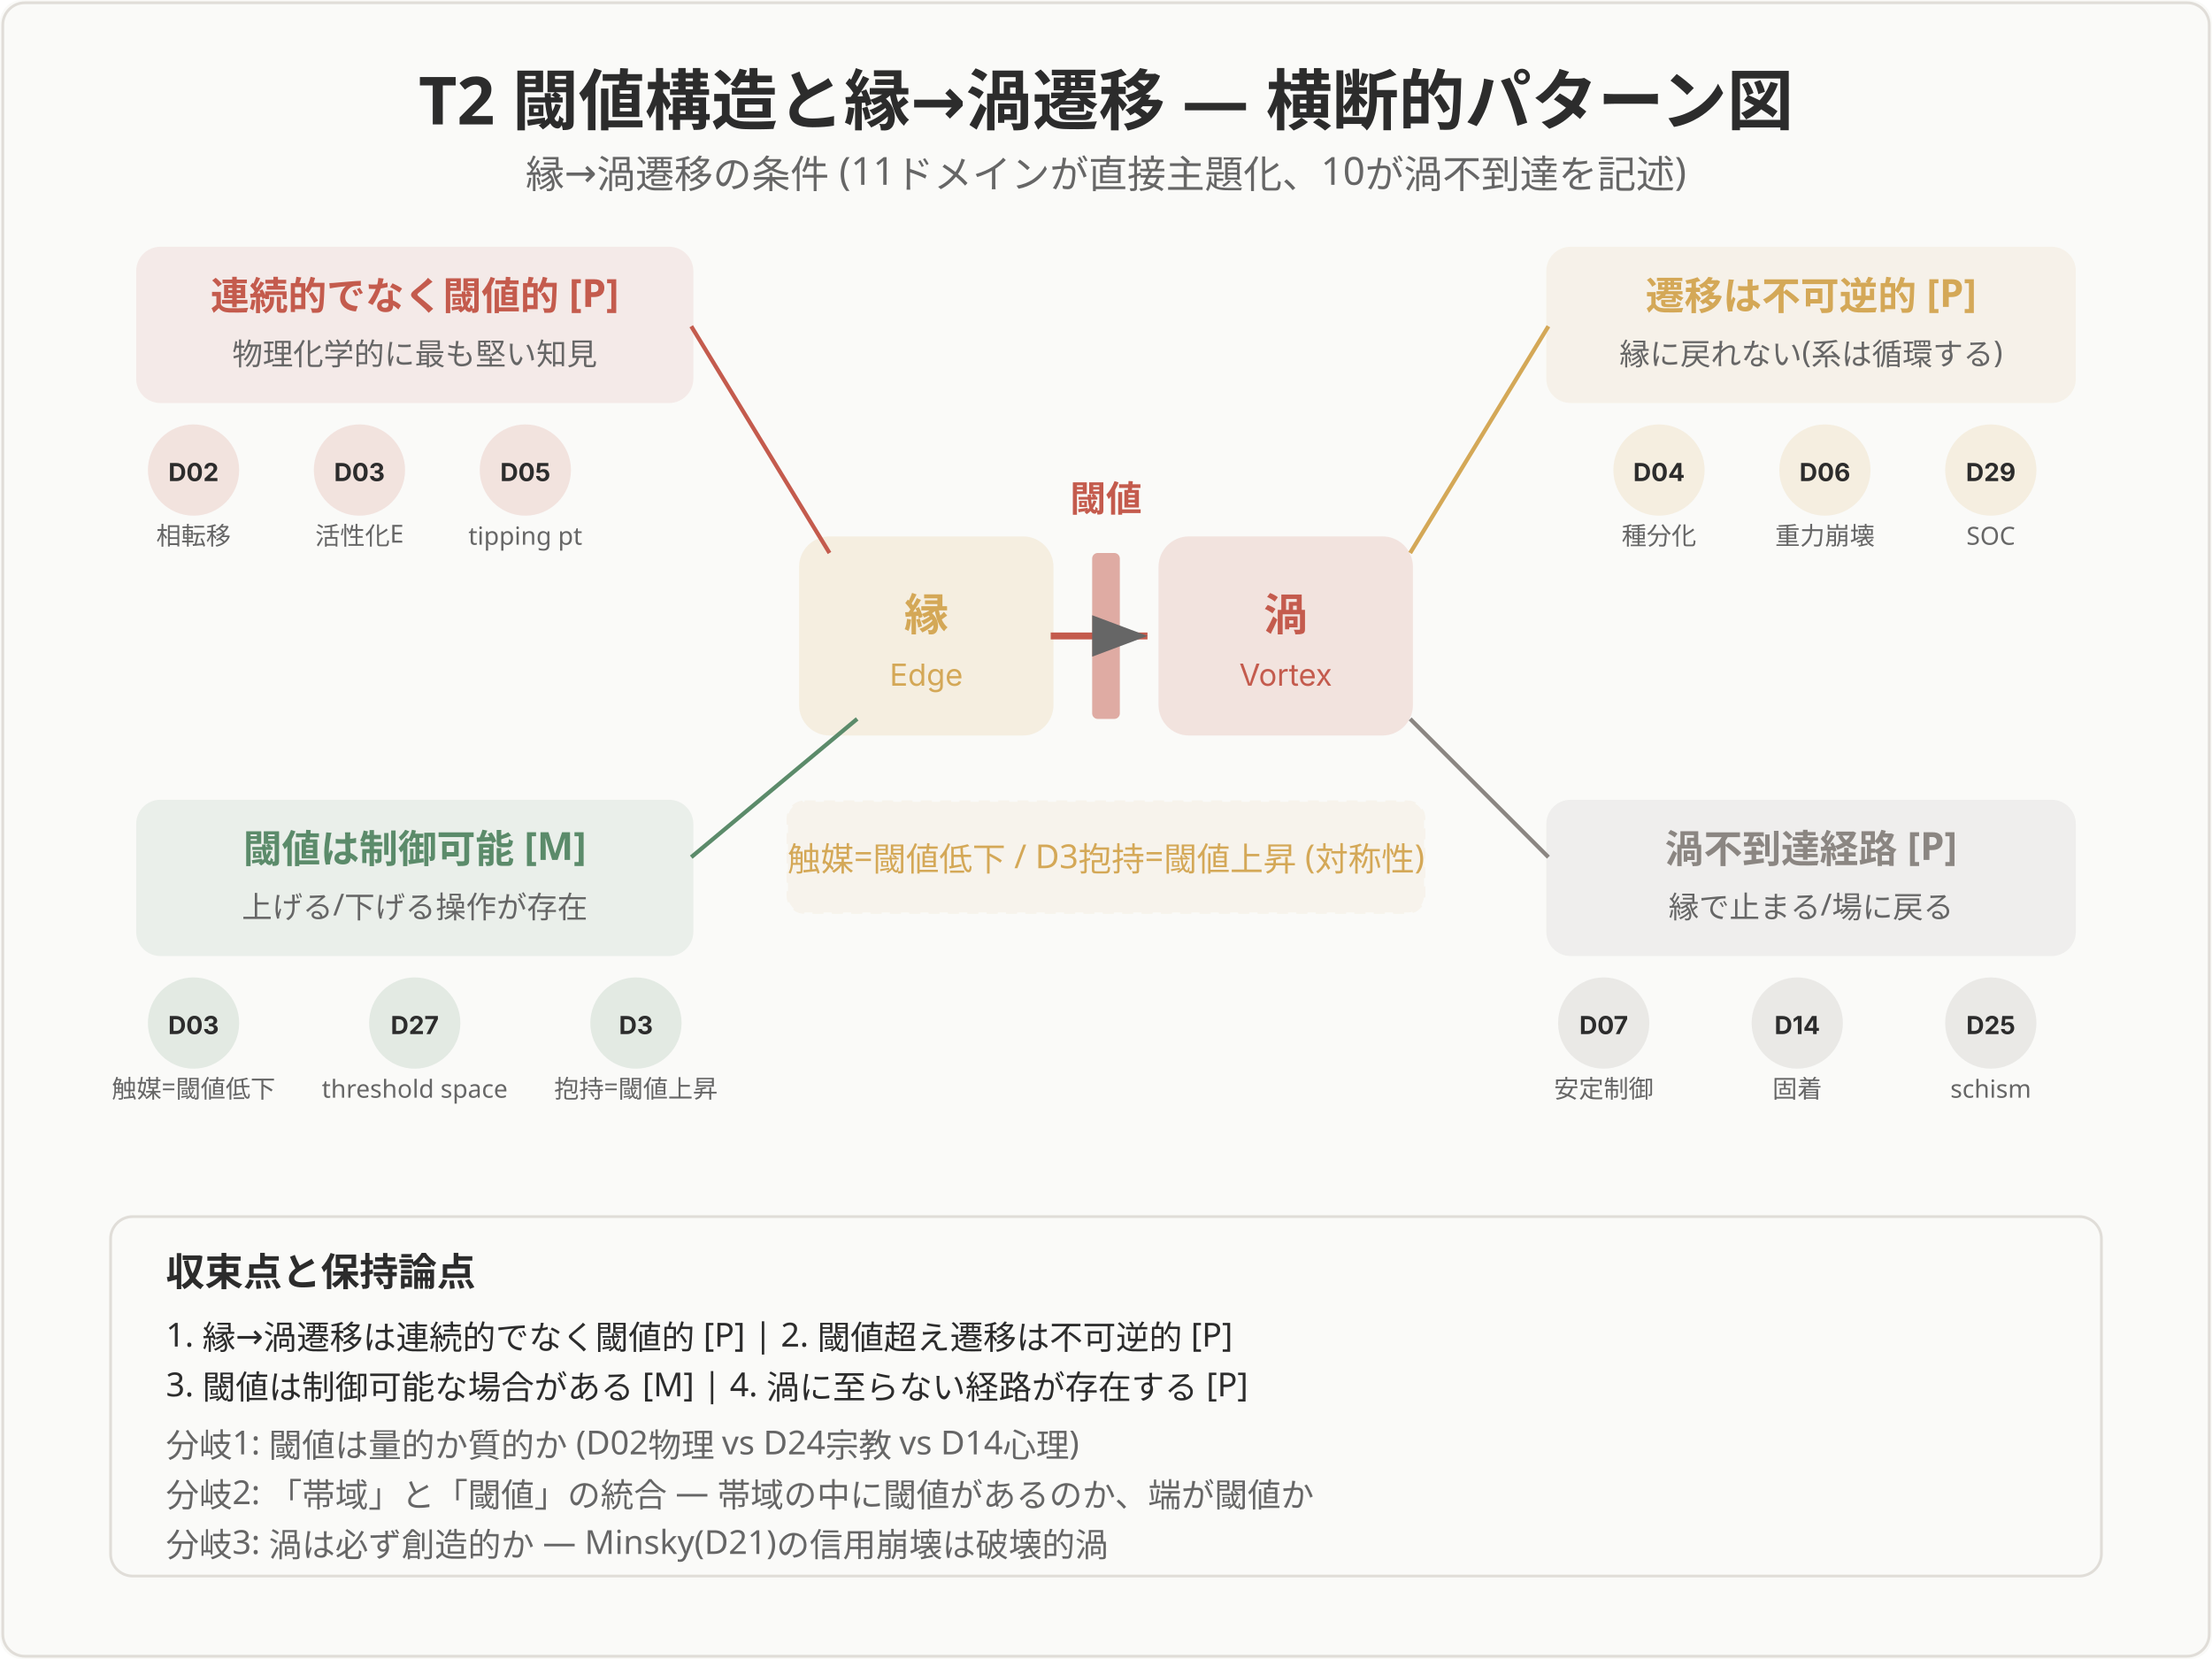
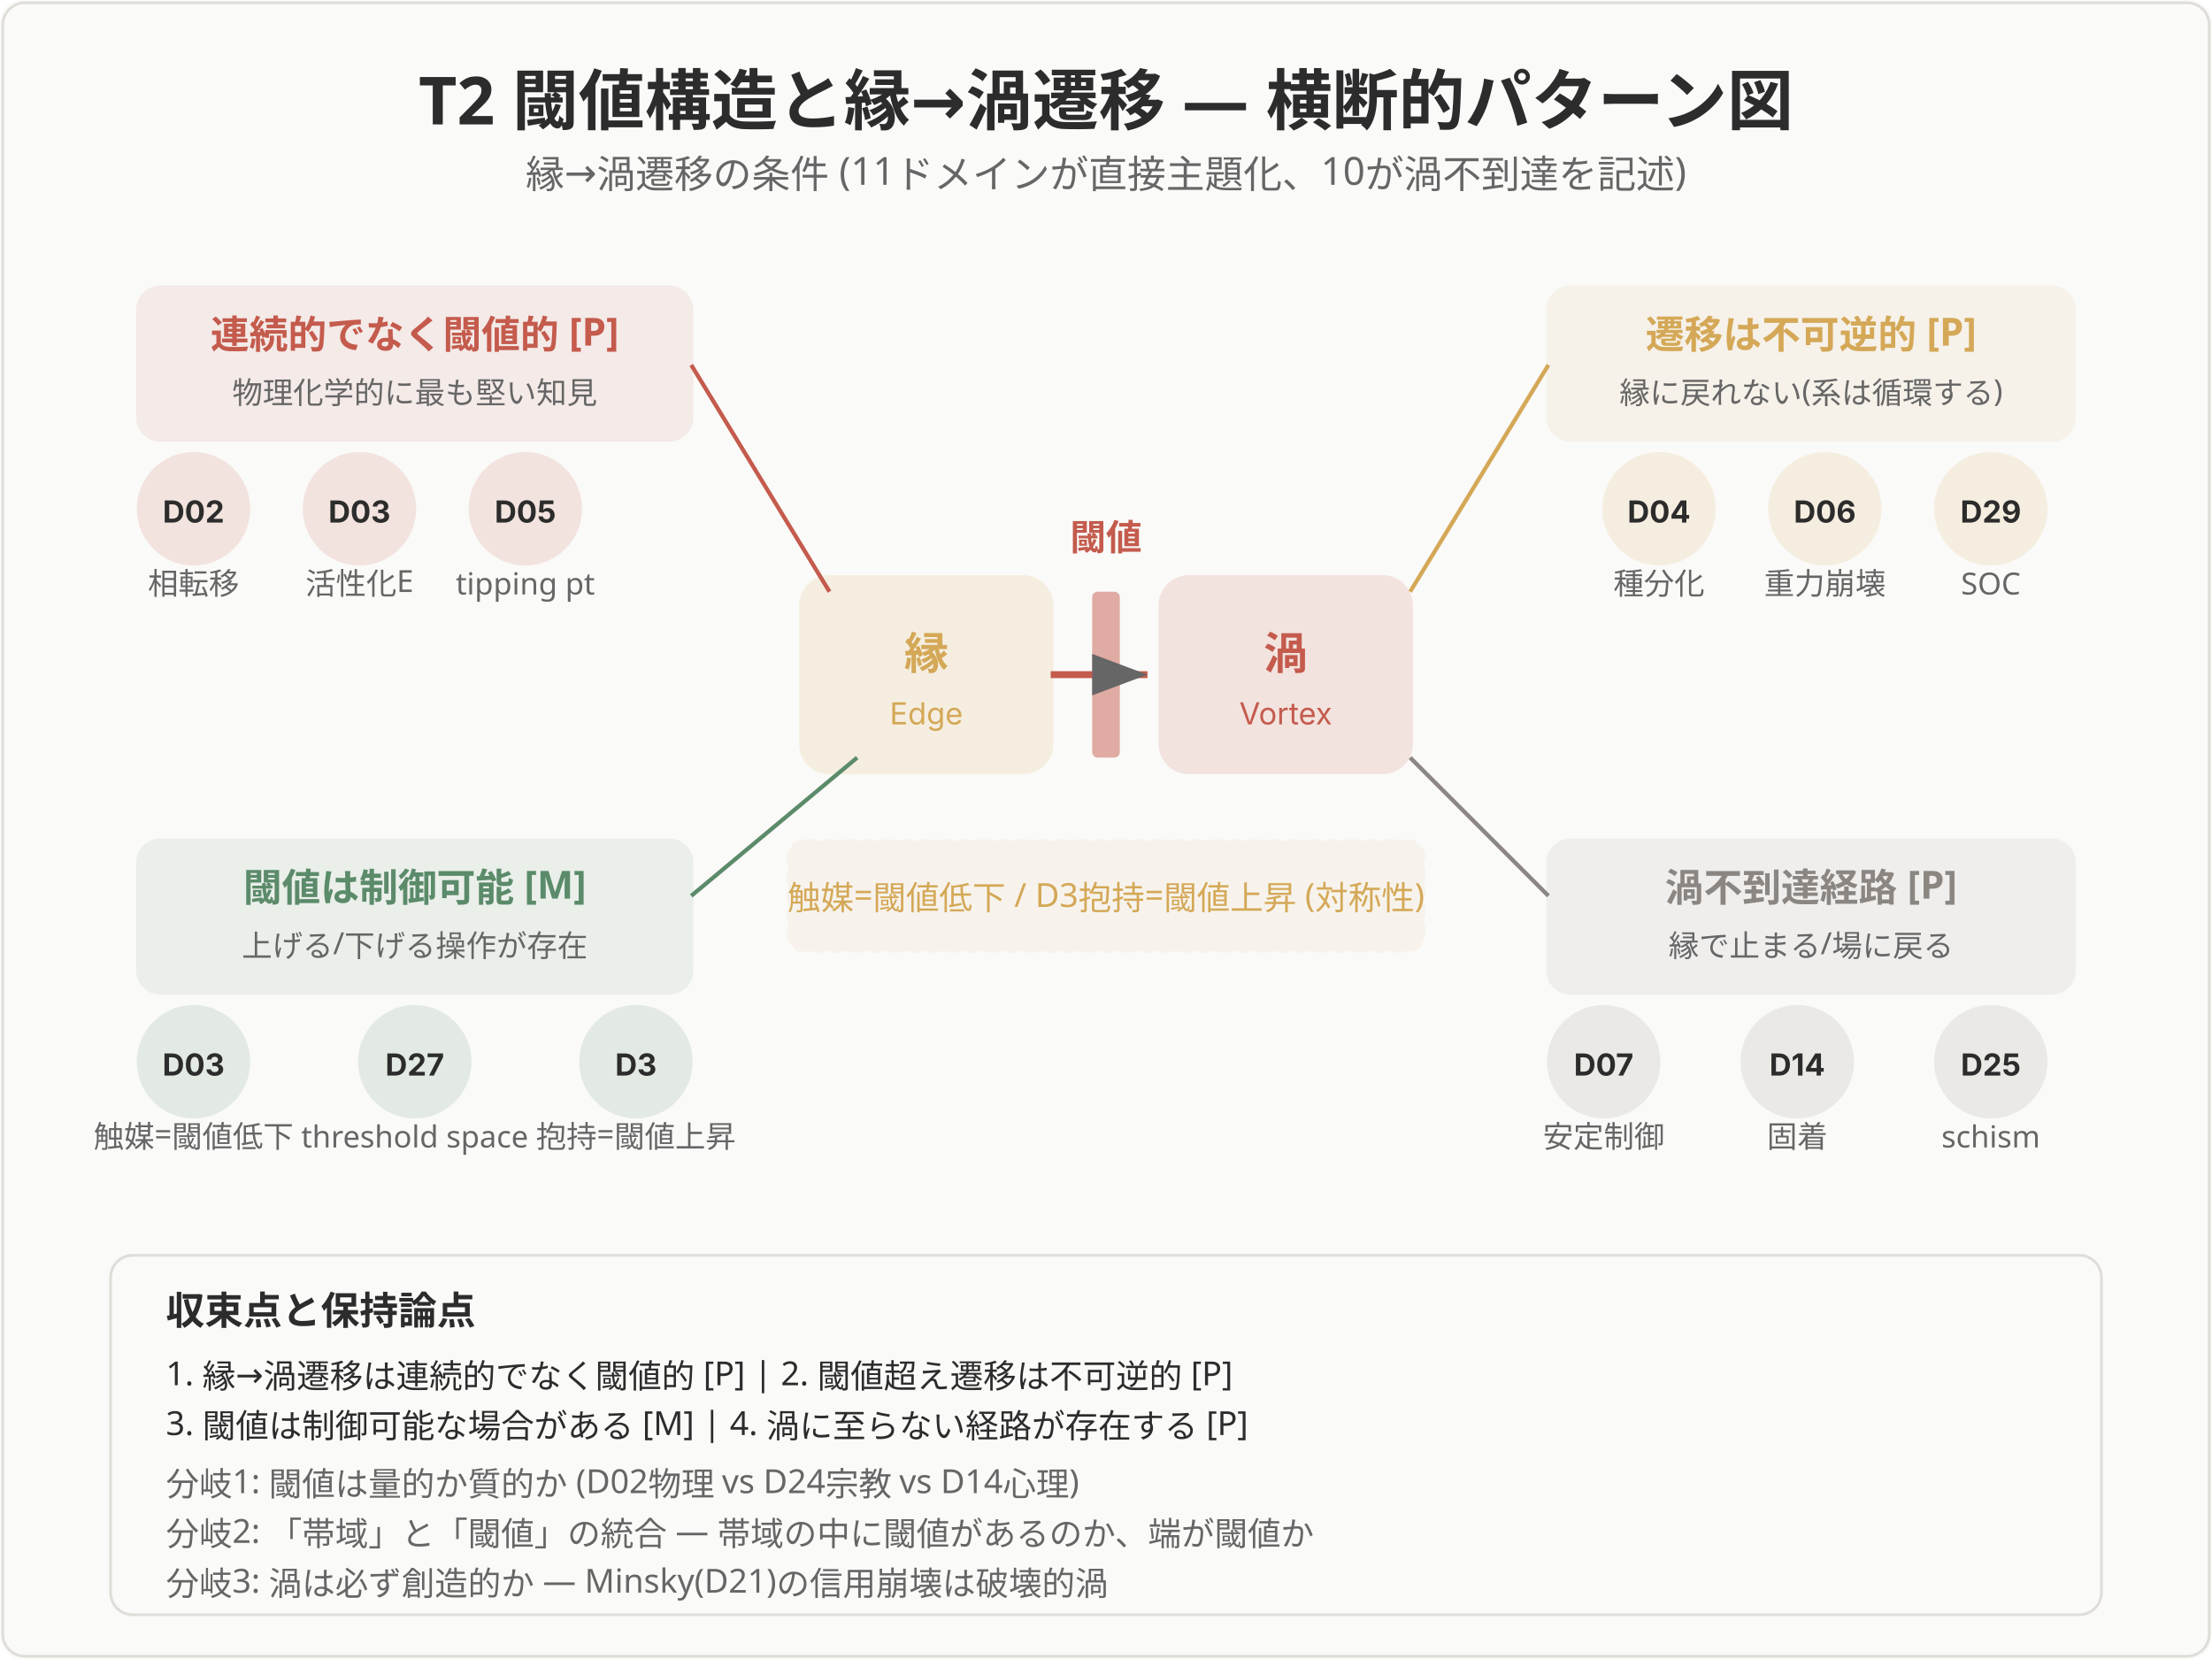
<svg xmlns="http://www.w3.org/2000/svg" viewBox="0 0 800 600">
  <defs>
    <marker id="arrowTH" markerWidth="8" markerHeight="6" refX="8" refY="3" orient="auto">
      <polygon points="0 0, 8 3, 0 6" fill="#666666" />
    </marker>
  </defs>
  <rect width="800" height="600" fill="#FAFAF8" rx="8" />
  <rect x="1" y="1" width="798" height="598" fill="none" stroke="#E0DDD8" stroke-width="1" rx="8" />
  <text x="400" y="45" text-anchor="middle" font-family="'Hiragino Sans', 'Noto Sans JP', sans-serif" font-size="24" fill="#2C2C2C" font-weight="bold">T2 閾値構造と縁→渦遷移 — 横断的パターン図</text>
  <text x="400" y="68" text-anchor="middle" font-family="'Hiragino Sans', 'Noto Sans JP', sans-serif" font-size="14" fill="#666666">縁→渦遷移の条件 (11ドメインが直接主題化、10が渦不到達を記述)</text>
-   <rect x="290" y="195" width="90" height="70" rx="10" fill="#D4A857" opacity="0.15" stroke="#D4A857" stroke-width="2" />
-   <text x="335" y="228" text-anchor="middle" font-family="'Hiragino Sans', 'Noto Sans JP', sans-serif" font-size="16" fill="#D4A857" font-weight="bold">縁</text>
-   <text x="335" y="248" text-anchor="middle" font-family="'Inter', 'Helvetica Neue', sans-serif" font-size="11" fill="#D4A857">Edge</text>
-   <rect x="395" y="200" width="10" height="60" rx="2" fill="#C45B4D" opacity="0.5" />
-   <text x="400" y="185" text-anchor="middle" font-family="'Hiragino Sans', 'Noto Sans JP', sans-serif" font-size="13" fill="#C45B4D" font-weight="bold">閾値</text>
-   <rect x="420" y="195" width="90" height="70" rx="10" fill="#C45B4D" opacity="0.15" stroke="#C45B4D" stroke-width="2" />
-   <text x="465" y="228" text-anchor="middle" font-family="'Hiragino Sans', 'Noto Sans JP', sans-serif" font-size="16" fill="#C45B4D" font-weight="bold">渦</text>
-   <text x="465" y="248" text-anchor="middle" font-family="'Inter', 'Helvetica Neue', sans-serif" font-size="11" fill="#C45B4D">Vortex</text>
-   <line x1="380" y1="230" x2="415" y2="230" stroke="#C45B4D" stroke-width="2.5" marker-end="url(#arrowTH)" />
-   <rect x="50" y="90" width="200" height="55" rx="8" fill="#C45B4D" opacity="0.1" stroke="#C45B4D" stroke-width="1.5" />
-   <text x="150" y="112" text-anchor="middle" font-family="'Hiragino Sans', 'Noto Sans JP', sans-serif" font-size="14" fill="#C45B4D" font-weight="bold">連続的でなく閾値的 [P]</text>
-   <text x="150" y="132" text-anchor="middle" font-family="'Hiragino Sans', 'Noto Sans JP', sans-serif" font-size="11" fill="#666666">物理化学的に最も堅い知見</text>
-   <line x1="250" y1="118" x2="300" y2="200" stroke="#C45B4D" stroke-width="1.5" />
-   <circle cx="70" cy="170" r="16" fill="#C45B4D" opacity="0.15" stroke="#C45B4D" stroke-width="1" />
-   <text x="70" y="174" text-anchor="middle" font-family="'Inter', 'Helvetica Neue', sans-serif" font-size="9" fill="#2C2C2C" font-weight="bold">D02</text>
-   <text x="70" y="197" text-anchor="middle" font-family="'Hiragino Sans', 'Noto Sans JP', sans-serif" font-size="9" fill="#666666">相転移</text>
-   <circle cx="130" cy="170" r="16" fill="#C45B4D" opacity="0.15" stroke="#C45B4D" stroke-width="1" />
-   <text x="130" y="174" text-anchor="middle" font-family="'Inter', 'Helvetica Neue', sans-serif" font-size="9" fill="#2C2C2C" font-weight="bold">D03</text>
-   <text x="130" y="197" text-anchor="middle" font-family="'Hiragino Sans', 'Noto Sans JP', sans-serif" font-size="9" fill="#666666">活性化E</text>
-   <circle cx="190" cy="170" r="16" fill="#C45B4D" opacity="0.15" stroke="#C45B4D" stroke-width="1" />
-   <text x="190" y="174" text-anchor="middle" font-family="'Inter', 'Helvetica Neue', sans-serif" font-size="9" fill="#2C2C2C" font-weight="bold">D05</text>
-   <text x="190" y="197" text-anchor="middle" font-family="'Hiragino Sans', 'Noto Sans JP', sans-serif" font-size="9" fill="#666666">tipping pt</text>
-   <rect x="560" y="90" width="190" height="55" rx="8" fill="#D4A857" opacity="0.1" stroke="#D4A857" stroke-width="1.5" />
-   <text x="655" y="112" text-anchor="middle" font-family="'Hiragino Sans', 'Noto Sans JP', sans-serif" font-size="14" fill="#D4A857" font-weight="bold">遷移は不可逆的 [P]</text>
-   <text x="655" y="132" text-anchor="middle" font-family="'Hiragino Sans', 'Noto Sans JP', sans-serif" font-size="11" fill="#666666">縁に戻れない(系は循環する)</text>
-   <line x1="560" y1="118" x2="510" y2="200" stroke="#D4A857" stroke-width="1.5" />
-   <circle cx="600" cy="170" r="16" fill="#D4A857" opacity="0.15" stroke="#D4A857" stroke-width="1" />
-   <text x="600" y="174" text-anchor="middle" font-family="'Inter', 'Helvetica Neue', sans-serif" font-size="9" fill="#2C2C2C" font-weight="bold">D04</text>
-   <text x="600" y="197" text-anchor="middle" font-family="'Hiragino Sans', 'Noto Sans JP', sans-serif" font-size="9" fill="#666666">種分化</text>
-   <circle cx="660" cy="170" r="16" fill="#D4A857" opacity="0.15" stroke="#D4A857" stroke-width="1" />
-   <text x="660" y="174" text-anchor="middle" font-family="'Inter', 'Helvetica Neue', sans-serif" font-size="9" fill="#2C2C2C" font-weight="bold">D06</text>
-   <text x="660" y="197" text-anchor="middle" font-family="'Hiragino Sans', 'Noto Sans JP', sans-serif" font-size="9" fill="#666666">重力崩壊</text>
-   <circle cx="720" cy="170" r="16" fill="#D4A857" opacity="0.15" stroke="#D4A857" stroke-width="1" />
-   <text x="720" y="174" text-anchor="middle" font-family="'Inter', 'Helvetica Neue', sans-serif" font-size="9" fill="#2C2C2C" font-weight="bold">D29</text>
-   <text x="720" y="197" text-anchor="middle" font-family="'Hiragino Sans', 'Noto Sans JP', sans-serif" font-size="9" fill="#666666">SOC</text>
-   <rect x="50" y="290" width="200" height="55" rx="8" fill="#5B8B6A" opacity="0.1" stroke="#5B8B6A" stroke-width="1.5" />
-   <text x="150" y="312" text-anchor="middle" font-family="'Hiragino Sans', 'Noto Sans JP', sans-serif" font-size="14" fill="#5B8B6A" font-weight="bold">閾値は制御可能 [M]</text>
-   <text x="150" y="332" text-anchor="middle" font-family="'Hiragino Sans', 'Noto Sans JP', sans-serif" font-size="11" fill="#666666">上げる/下げる操作が存在</text>
-   <line x1="250" y1="310" x2="310" y2="260" stroke="#5B8B6A" stroke-width="1.5" />
-   <circle cx="70" cy="370" r="16" fill="#5B8B6A" opacity="0.15" stroke="#5B8B6A" stroke-width="1" />
-   <text x="70" y="374" text-anchor="middle" font-family="'Inter', 'Helvetica Neue', sans-serif" font-size="9" fill="#2C2C2C" font-weight="bold">D03</text>
-   <text x="70" y="397" text-anchor="middle" font-family="'Hiragino Sans', 'Noto Sans JP', sans-serif" font-size="9" fill="#666666">触媒=閾値低下</text>
-   <circle cx="150" cy="370" r="16" fill="#5B8B6A" opacity="0.15" stroke="#5B8B6A" stroke-width="1" />
-   <text x="150" y="374" text-anchor="middle" font-family="'Inter', 'Helvetica Neue', sans-serif" font-size="9" fill="#2C2C2C" font-weight="bold">D27</text>
-   <text x="150" y="397" text-anchor="middle" font-family="'Hiragino Sans', 'Noto Sans JP', sans-serif" font-size="9" fill="#666666">threshold space</text>
-   <circle cx="230" cy="370" r="16" fill="#5B8B6A" opacity="0.15" stroke="#5B8B6A" stroke-width="1" />
-   <text x="230" y="374" text-anchor="middle" font-family="'Inter', 'Helvetica Neue', sans-serif" font-size="9" fill="#2C2C2C" font-weight="bold">D3</text>
-   <text x="230" y="397" text-anchor="middle" font-family="'Hiragino Sans', 'Noto Sans JP', sans-serif" font-size="9" fill="#666666">抱持=閾値上昇</text>
-   <rect x="560" y="290" width="190" height="55" rx="8" fill="#8B8682" opacity="0.1" stroke="#8B8682" stroke-width="1.5" />
-   <text x="655" y="312" text-anchor="middle" font-family="'Hiragino Sans', 'Noto Sans JP', sans-serif" font-size="14" fill="#8B8682" font-weight="bold">渦不到達経路 [P]</text>
-   <text x="655" y="332" text-anchor="middle" font-family="'Hiragino Sans', 'Noto Sans JP', sans-serif" font-size="11" fill="#666666">縁で止まる/場に戻る</text>
-   <line x1="560" y1="310" x2="510" y2="260" stroke="#8B8682" stroke-width="1.5" />
-   <circle cx="580" cy="370" r="16" fill="#8B8682" opacity="0.15" stroke="#8B8682" stroke-width="1" />
-   <text x="580" y="374" text-anchor="middle" font-family="'Inter', 'Helvetica Neue', sans-serif" font-size="9" fill="#2C2C2C" font-weight="bold">D07</text>
-   <text x="580" y="397" text-anchor="middle" font-family="'Hiragino Sans', 'Noto Sans JP', sans-serif" font-size="9" fill="#666666">安定制御</text>
-   <circle cx="650" cy="370" r="16" fill="#8B8682" opacity="0.15" stroke="#8B8682" stroke-width="1" />
-   <text x="650" y="374" text-anchor="middle" font-family="'Inter', 'Helvetica Neue', sans-serif" font-size="9" fill="#2C2C2C" font-weight="bold">D14</text>
-   <text x="650" y="397" text-anchor="middle" font-family="'Hiragino Sans', 'Noto Sans JP', sans-serif" font-size="9" fill="#666666">固着</text>
-   <circle cx="720" cy="370" r="16" fill="#8B8682" opacity="0.15" stroke="#8B8682" stroke-width="1" />
-   <text x="720" y="374" text-anchor="middle" font-family="'Inter', 'Helvetica Neue', sans-serif" font-size="9" fill="#2C2C2C" font-weight="bold">D25</text>
-   <text x="720" y="397" text-anchor="middle" font-family="'Hiragino Sans', 'Noto Sans JP', sans-serif" font-size="9" fill="#666666">schism</text>
-   <rect x="285" y="290" width="230" height="40" rx="6" fill="#D4A857" opacity="0.08" stroke="#D4A857" stroke-width="1" stroke-dasharray="4,3" />
-   <text x="400" y="315" text-anchor="middle" font-family="'Hiragino Sans', 'Noto Sans JP', sans-serif" font-size="12" fill="#D4A857">触媒=閾値低下 / D3抱持=閾値上昇 (対称性)</text>
-   <rect x="40" y="440" width="720" height="130" rx="8" fill="#FAFAF8" stroke="#E0DDD8" stroke-width="1" />
-   <text x="60" y="465" font-family="'Hiragino Sans', 'Noto Sans JP', sans-serif" font-size="14" fill="#2C2C2C" font-weight="bold">収束点と保持論点</text>
-   <text x="60" y="487" font-family="'Hiragino Sans', 'Noto Sans JP', sans-serif" font-size="12" fill="#2C2C2C">1. 縁→渦遷移は連続的でなく閾値的 [P] | 2. 閾値超え遷移は不可逆的 [P]</text>
-   <text x="60" y="505" font-family="'Hiragino Sans', 'Noto Sans JP', sans-serif" font-size="12" fill="#2C2C2C">3. 閾値は制御可能な場合がある [M] | 4. 渦に至らない経路が存在する [P]</text>
-   <text x="60" y="527" font-family="'Hiragino Sans', 'Noto Sans JP', sans-serif" font-size="12" fill="#666666">分岐1: 閾値は量的か質的か (D02物理 vs D24宗教 vs D14心理)</text>
-   <text x="60" y="545" font-family="'Hiragino Sans', 'Noto Sans JP', sans-serif" font-size="12" fill="#666666">分岐2: 「帯域」と「閾値」の統合 — 帯域の中に閾値があるのか、端が閾値か</text>
-   <text x="60" y="563" font-family="'Hiragino Sans', 'Noto Sans JP', sans-serif" font-size="12" fill="#666666">分岐3: 渦は必ず創造的か — Minsky(D21)の信用崩壊は破壊的渦</text>
+   <rect x="290" y="209" width="90" height="70" rx="10" fill="#D4A857" opacity="0.15" stroke="#D4A857" stroke-width="2" />
+   <text x="335" y="242" text-anchor="middle" font-family="'Hiragino Sans', 'Noto Sans JP', sans-serif" font-size="16" fill="#D4A857" font-weight="bold">縁</text>
+   <text x="335" y="262" text-anchor="middle" font-family="'Inter', 'Helvetica Neue', sans-serif" font-size="11" fill="#D4A857">Edge</text>
+   <rect x="395" y="214" width="10" height="60" rx="2" fill="#C45B4D" opacity="0.5" />
+   <text x="400" y="199" text-anchor="middle" font-family="'Hiragino Sans', 'Noto Sans JP', sans-serif" font-size="13" fill="#C45B4D" font-weight="bold">閾値</text>
+   <rect x="420" y="209" width="90" height="70" rx="10" fill="#C45B4D" opacity="0.15" stroke="#C45B4D" stroke-width="2" />
+   <text x="465" y="242" text-anchor="middle" font-family="'Hiragino Sans', 'Noto Sans JP', sans-serif" font-size="16" fill="#C45B4D" font-weight="bold">渦</text>
+   <text x="465" y="262" text-anchor="middle" font-family="'Inter', 'Helvetica Neue', sans-serif" font-size="11" fill="#C45B4D">Vortex</text>
+   <line x1="380" y1="244" x2="415" y2="244" stroke="#C45B4D" stroke-width="2.5" marker-end="url(#arrowTH)" />
+   <rect x="50" y="104" width="200" height="55" rx="8" fill="#C45B4D" opacity="0.1" stroke="#C45B4D" stroke-width="1.5" />
+   <text x="150" y="126" text-anchor="middle" font-family="'Hiragino Sans', 'Noto Sans JP', sans-serif" font-size="14" fill="#C45B4D" font-weight="bold">連続的でなく閾値的 [P]</text>
+   <text x="150" y="146" text-anchor="middle" font-family="'Hiragino Sans', 'Noto Sans JP', sans-serif" font-size="11" fill="#666666">物理化学的に最も堅い知見</text>
+   <line x1="250" y1="132" x2="300" y2="214" stroke="#C45B4D" stroke-width="1.5" />
+   <circle cx="70" cy="184" r="20" fill="#C45B4D" opacity="0.15" stroke="#C45B4D" stroke-width="1" />
+   <text x="70" y="189" text-anchor="middle" font-family="'Inter', 'Helvetica Neue', sans-serif" font-size="11" fill="#2C2C2C" font-weight="bold">D02</text>
+   <text x="70" y="215" text-anchor="middle" font-family="'Hiragino Sans', 'Noto Sans JP', sans-serif" font-size="11" fill="#666666">相転移</text>
+   <circle cx="130" cy="184" r="20" fill="#C45B4D" opacity="0.15" stroke="#C45B4D" stroke-width="1" />
+   <text x="130" y="189" text-anchor="middle" font-family="'Inter', 'Helvetica Neue', sans-serif" font-size="11" fill="#2C2C2C" font-weight="bold">D03</text>
+   <text x="130" y="215" text-anchor="middle" font-family="'Hiragino Sans', 'Noto Sans JP', sans-serif" font-size="11" fill="#666666">活性化E</text>
+   <circle cx="190" cy="184" r="20" fill="#C45B4D" opacity="0.15" stroke="#C45B4D" stroke-width="1" />
+   <text x="190" y="189" text-anchor="middle" font-family="'Inter', 'Helvetica Neue', sans-serif" font-size="11" fill="#2C2C2C" font-weight="bold">D05</text>
+   <text x="190" y="215" text-anchor="middle" font-family="'Hiragino Sans', 'Noto Sans JP', sans-serif" font-size="11" fill="#666666">tipping pt</text>
+   <rect x="560" y="104" width="190" height="55" rx="8" fill="#D4A857" opacity="0.1" stroke="#D4A857" stroke-width="1.5" />
+   <text x="655" y="126" text-anchor="middle" font-family="'Hiragino Sans', 'Noto Sans JP', sans-serif" font-size="14" fill="#D4A857" font-weight="bold">遷移は不可逆的 [P]</text>
+   <text x="655" y="146" text-anchor="middle" font-family="'Hiragino Sans', 'Noto Sans JP', sans-serif" font-size="11" fill="#666666">縁に戻れない(系は循環する)</text>
+   <line x1="560" y1="132" x2="510" y2="214" stroke="#D4A857" stroke-width="1.5" />
+   <circle cx="600" cy="184" r="20" fill="#D4A857" opacity="0.15" stroke="#D4A857" stroke-width="1" />
+   <text x="600" y="189" text-anchor="middle" font-family="'Inter', 'Helvetica Neue', sans-serif" font-size="11" fill="#2C2C2C" font-weight="bold">D04</text>
+   <text x="600" y="215" text-anchor="middle" font-family="'Hiragino Sans', 'Noto Sans JP', sans-serif" font-size="11" fill="#666666">種分化</text>
+   <circle cx="660" cy="184" r="20" fill="#D4A857" opacity="0.15" stroke="#D4A857" stroke-width="1" />
+   <text x="660" y="189" text-anchor="middle" font-family="'Inter', 'Helvetica Neue', sans-serif" font-size="11" fill="#2C2C2C" font-weight="bold">D06</text>
+   <text x="660" y="215" text-anchor="middle" font-family="'Hiragino Sans', 'Noto Sans JP', sans-serif" font-size="11" fill="#666666">重力崩壊</text>
+   <circle cx="720" cy="184" r="20" fill="#D4A857" opacity="0.15" stroke="#D4A857" stroke-width="1" />
+   <text x="720" y="189" text-anchor="middle" font-family="'Inter', 'Helvetica Neue', sans-serif" font-size="11" fill="#2C2C2C" font-weight="bold">D29</text>
+   <text x="720" y="215" text-anchor="middle" font-family="'Hiragino Sans', 'Noto Sans JP', sans-serif" font-size="11" fill="#666666">SOC</text>
+   <rect x="50" y="304" width="200" height="55" rx="8" fill="#5B8B6A" opacity="0.1" stroke="#5B8B6A" stroke-width="1.5" />
+   <text x="150" y="326" text-anchor="middle" font-family="'Hiragino Sans', 'Noto Sans JP', sans-serif" font-size="14" fill="#5B8B6A" font-weight="bold">閾値は制御可能 [M]</text>
+   <text x="150" y="346" text-anchor="middle" font-family="'Hiragino Sans', 'Noto Sans JP', sans-serif" font-size="11" fill="#666666">上げる/下げる操作が存在</text>
+   <line x1="250" y1="324" x2="310" y2="274" stroke="#5B8B6A" stroke-width="1.5" />
+   <circle cx="70" cy="384" r="20" fill="#5B8B6A" opacity="0.15" stroke="#5B8B6A" stroke-width="1" />
+   <text x="70" y="389" text-anchor="middle" font-family="'Inter', 'Helvetica Neue', sans-serif" font-size="11" fill="#2C2C2C" font-weight="bold">D03</text>
+   <text x="70" y="415" text-anchor="middle" font-family="'Hiragino Sans', 'Noto Sans JP', sans-serif" font-size="11" fill="#666666">触媒=閾値低下</text>
+   <circle cx="150" cy="384" r="20" fill="#5B8B6A" opacity="0.15" stroke="#5B8B6A" stroke-width="1" />
+   <text x="150" y="389" text-anchor="middle" font-family="'Inter', 'Helvetica Neue', sans-serif" font-size="11" fill="#2C2C2C" font-weight="bold">D27</text>
+   <text x="150" y="415" text-anchor="middle" font-family="'Hiragino Sans', 'Noto Sans JP', sans-serif" font-size="11" fill="#666666">threshold space</text>
+   <circle cx="230" cy="384" r="20" fill="#5B8B6A" opacity="0.15" stroke="#5B8B6A" stroke-width="1" />
+   <text x="230" y="389" text-anchor="middle" font-family="'Inter', 'Helvetica Neue', sans-serif" font-size="11" fill="#2C2C2C" font-weight="bold">D3</text>
+   <text x="230" y="415" text-anchor="middle" font-family="'Hiragino Sans', 'Noto Sans JP', sans-serif" font-size="11" fill="#666666">抱持=閾値上昇</text>
+   <rect x="560" y="304" width="190" height="55" rx="8" fill="#8B8682" opacity="0.1" stroke="#8B8682" stroke-width="1.5" />
+   <text x="655" y="326" text-anchor="middle" font-family="'Hiragino Sans', 'Noto Sans JP', sans-serif" font-size="14" fill="#8B8682" font-weight="bold">渦不到達経路 [P]</text>
+   <text x="655" y="346" text-anchor="middle" font-family="'Hiragino Sans', 'Noto Sans JP', sans-serif" font-size="11" fill="#666666">縁で止まる/場に戻る</text>
+   <line x1="560" y1="324" x2="510" y2="274" stroke="#8B8682" stroke-width="1.5" />
+   <circle cx="580" cy="384" r="20" fill="#8B8682" opacity="0.15" stroke="#8B8682" stroke-width="1" />
+   <text x="580" y="389" text-anchor="middle" font-family="'Inter', 'Helvetica Neue', sans-serif" font-size="11" fill="#2C2C2C" font-weight="bold">D07</text>
+   <text x="580" y="415" text-anchor="middle" font-family="'Hiragino Sans', 'Noto Sans JP', sans-serif" font-size="11" fill="#666666">安定制御</text>
+   <circle cx="650" cy="384" r="20" fill="#8B8682" opacity="0.15" stroke="#8B8682" stroke-width="1" />
+   <text x="650" y="389" text-anchor="middle" font-family="'Inter', 'Helvetica Neue', sans-serif" font-size="11" fill="#2C2C2C" font-weight="bold">D14</text>
+   <text x="650" y="415" text-anchor="middle" font-family="'Hiragino Sans', 'Noto Sans JP', sans-serif" font-size="11" fill="#666666">固着</text>
+   <circle cx="720" cy="384" r="20" fill="#8B8682" opacity="0.15" stroke="#8B8682" stroke-width="1" />
+   <text x="720" y="389" text-anchor="middle" font-family="'Inter', 'Helvetica Neue', sans-serif" font-size="11" fill="#2C2C2C" font-weight="bold">D25</text>
+   <text x="720" y="415" text-anchor="middle" font-family="'Hiragino Sans', 'Noto Sans JP', sans-serif" font-size="11" fill="#666666">schism</text>
+   <rect x="285" y="304" width="230" height="40" rx="6" fill="#D4A857" opacity="0.08" stroke="#D4A857" stroke-width="1" stroke-dasharray="4,3" />
+   <text x="400" y="329" text-anchor="middle" font-family="'Hiragino Sans', 'Noto Sans JP', sans-serif" font-size="12" fill="#D4A857">触媒=閾値低下 / D3抱持=閾値上昇 (対称性)</text>
+   <rect x="40" y="454" width="720" height="130" rx="8" fill="#FAFAF8" stroke="#E0DDD8" stroke-width="1" />
+   <text x="60" y="479" font-family="'Hiragino Sans', 'Noto Sans JP', sans-serif" font-size="14" fill="#2C2C2C" font-weight="bold">収束点と保持論点</text>
+   <text x="60" y="501" font-family="'Hiragino Sans', 'Noto Sans JP', sans-serif" font-size="12" fill="#2C2C2C">1. 縁→渦遷移は連続的でなく閾値的 [P] | 2. 閾値超え遷移は不可逆的 [P]</text>
+   <text x="60" y="519" font-family="'Hiragino Sans', 'Noto Sans JP', sans-serif" font-size="12" fill="#2C2C2C">3. 閾値は制御可能な場合がある [M] | 4. 渦に至らない経路が存在する [P]</text>
+   <text x="60" y="541" font-family="'Hiragino Sans', 'Noto Sans JP', sans-serif" font-size="12" fill="#666666">分岐1: 閾値は量的か質的か (D02物理 vs D24宗教 vs D14心理)</text>
+   <text x="60" y="559" text-anchor="start" font-family="'Hiragino Sans', 'Noto Sans JP', sans-serif" font-size="12" fill="#666666">分岐2: 「帯域」と「閾値」の統合 — 帯域の中に閾値があるのか、端が閾値か</text>
+   <text x="60" y="577" text-anchor="start" font-family="'Hiragino Sans', 'Noto Sans JP', sans-serif" font-size="12" fill="#666666">分岐3: 渦は必ず創造的か — Minsky(D21)の信用崩壊は破壊的渦</text>
</svg>
